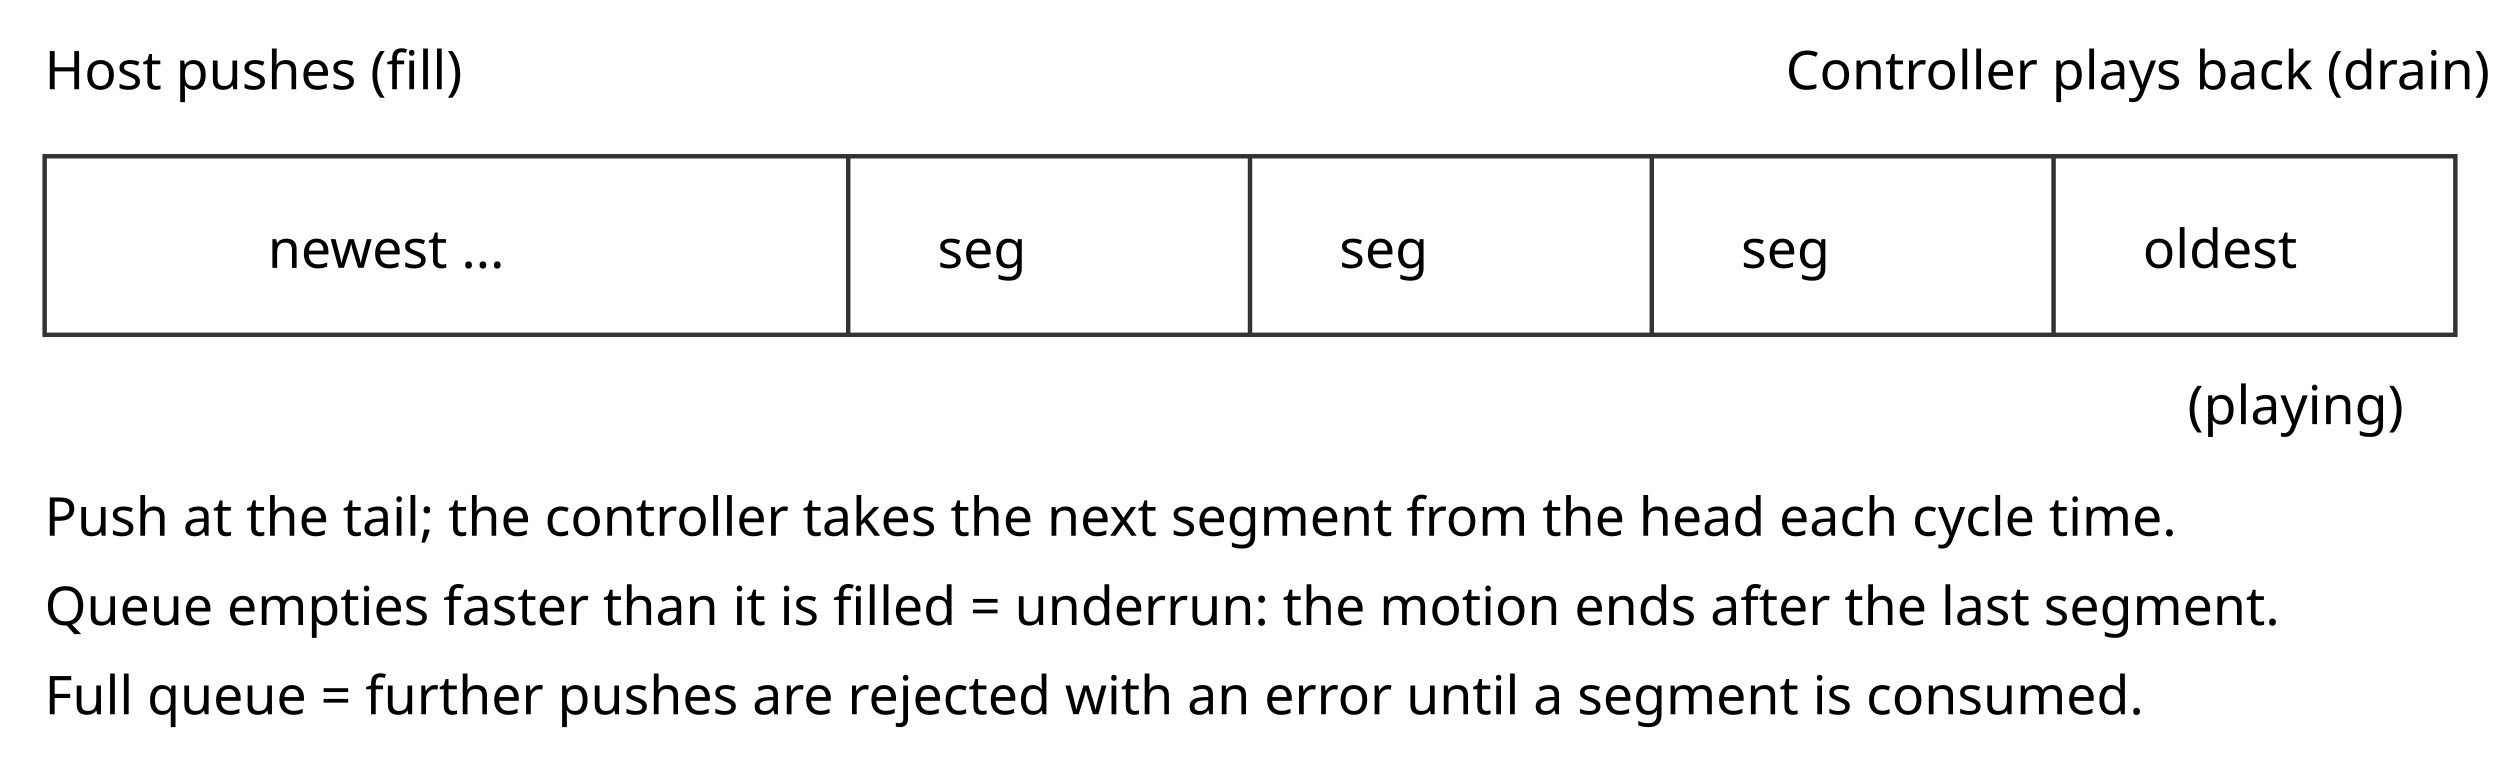
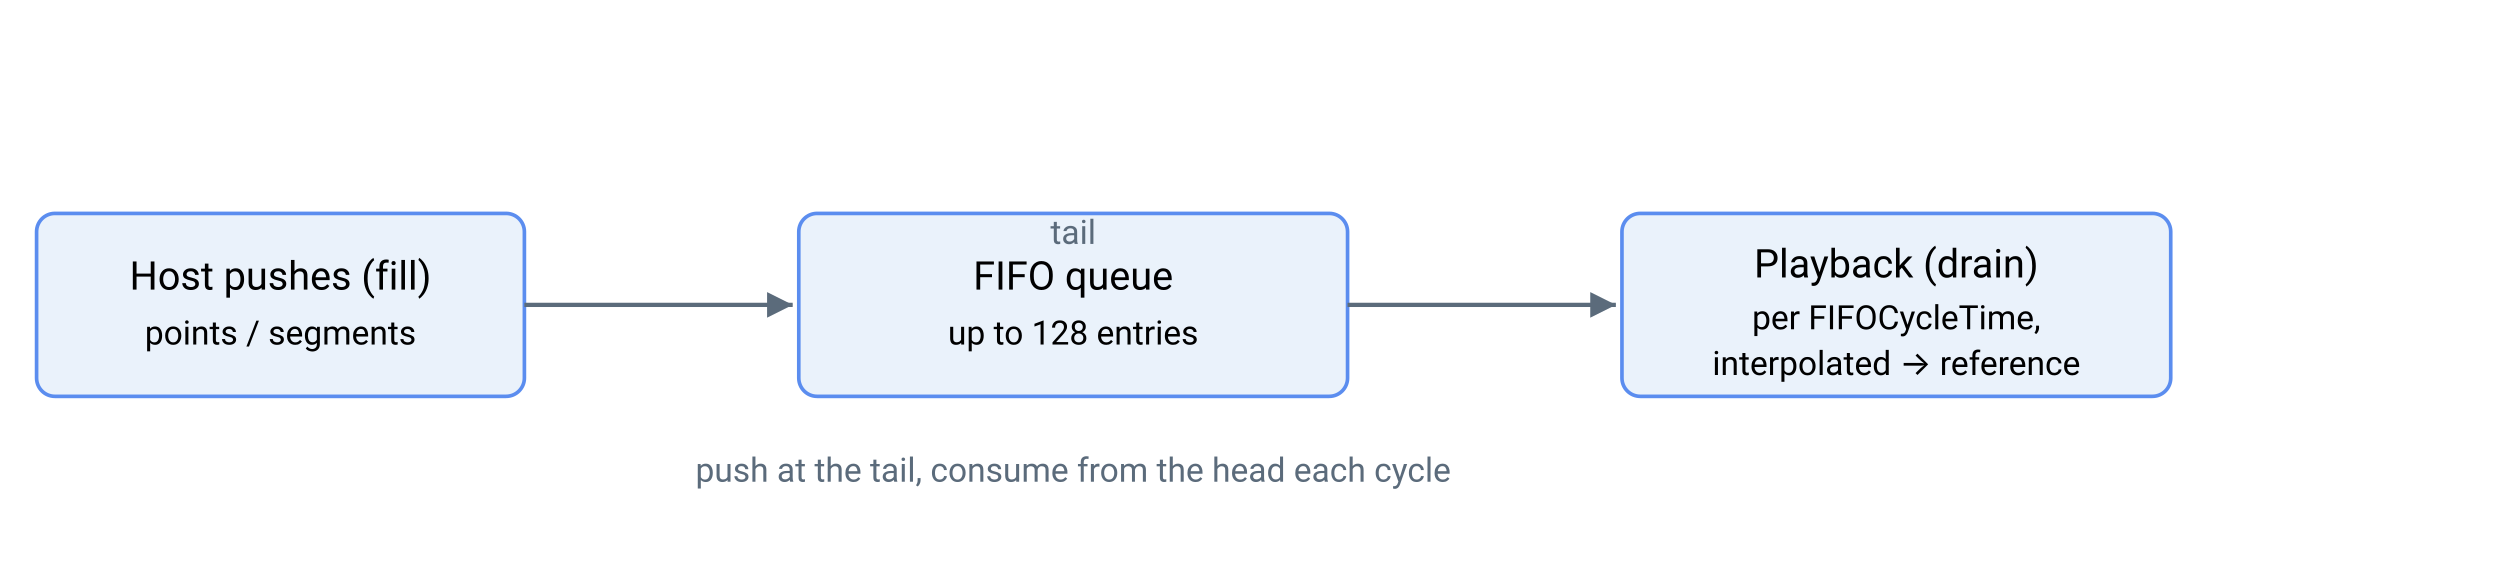
- <svg xmlns="http://www.w3.org/2000/svg" width="560" height="170" font-family="sans-serif" font-size="12">
-   <text x="10" y="20">Host pushes (fill)</text>
-   <text x="400" y="20">Controller plays back (drain)</text>
-   <rect x="10" y="35" width="540" height="40" fill="none" stroke="#333" />
-   <line x1="190" y1="35" x2="190" y2="75" stroke="#333" />
-   <line x1="280" y1="35" x2="280" y2="75" stroke="#333" />
-   <line x1="370" y1="35" x2="370" y2="75" stroke="#333" />
-   <line x1="460" y1="35" x2="460" y2="75" stroke="#333" />
-   <text x="60" y="60">newest ...</text>
-   <text x="210" y="60">seg</text>
-   <text x="300" y="60">seg</text>
-   <text x="390" y="60">seg</text>
-   <text x="480" y="60">oldest</text>
-   <text x="490" y="95">(playing)</text>
-   <path d="M10 110 H10" stroke="none" />
-   <text x="10" y="120">Push at the tail; the controller takes the next segment from the head each cycle time.</text>
-   <text x="10" y="140">Queue empties faster than it is filled = underrun: the motion ends after the last segment.</text>
-   <text x="10" y="160">Full queue = further pushes are rejected with an error until a segment is consumed.</text>
+ <svg xmlns="http://www.w3.org/2000/svg" width="820" height="190" viewBox="0 0 820 190" font-family="-apple-system,Segoe UI,Roboto,sans-serif" font-size="13">
+   <defs>
+     <marker id="arrow" markerWidth="8" markerHeight="8" refX="6" refY="3" orient="auto">
+       <path d="M0,0 L6,3 L0,6 Z" fill="#5b6b7b" />
+     </marker>
+   </defs>
+   <rect x="12" y="70" width="160" height="60" rx="6" fill="#eaf2fb" stroke="#5b8def" stroke-width="1.2" />
+   <text x="92" y="95" text-anchor="middle">Host pushes (fill)</text>
+   <text x="92" y="113" text-anchor="middle" font-size="11">points / segments</text>
+   <rect x="262" y="70" width="180" height="60" rx="6" fill="#eaf2fb" stroke="#5b8def" stroke-width="1.2" />
+   <text x="352" y="95" text-anchor="middle">FIFO queue</text>
+   <text x="352" y="113" text-anchor="middle" font-size="11">up to 128 entries</text>
+   <rect x="532" y="70" width="180" height="60" rx="6" fill="#eaf2fb" stroke="#5b8def" stroke-width="1.2" />
+   <text x="622" y="91" text-anchor="middle">Playback (drain)</text>
+   <text x="622" y="108" text-anchor="middle" font-size="11">per FIFOCycleTime,</text>
+   <text x="622" y="123" text-anchor="middle" font-size="11">interpolated → reference</text>
+   <line x1="172" y1="100" x2="260" y2="100" stroke="#5b6b7b" stroke-width="1.4" marker-end="url(#arrow)" />
+   <line x1="442" y1="100" x2="530" y2="100" stroke="#5b6b7b" stroke-width="1.4" marker-end="url(#arrow)" />
+   <text x="352" y="80" text-anchor="middle" font-size="11" fill="#5b6b7b">tail</text>
+   <text x="352" y="158" text-anchor="middle" font-size="11" fill="#5b6b7b">push at the tail, consume from the head each cycle</text>
</svg>
